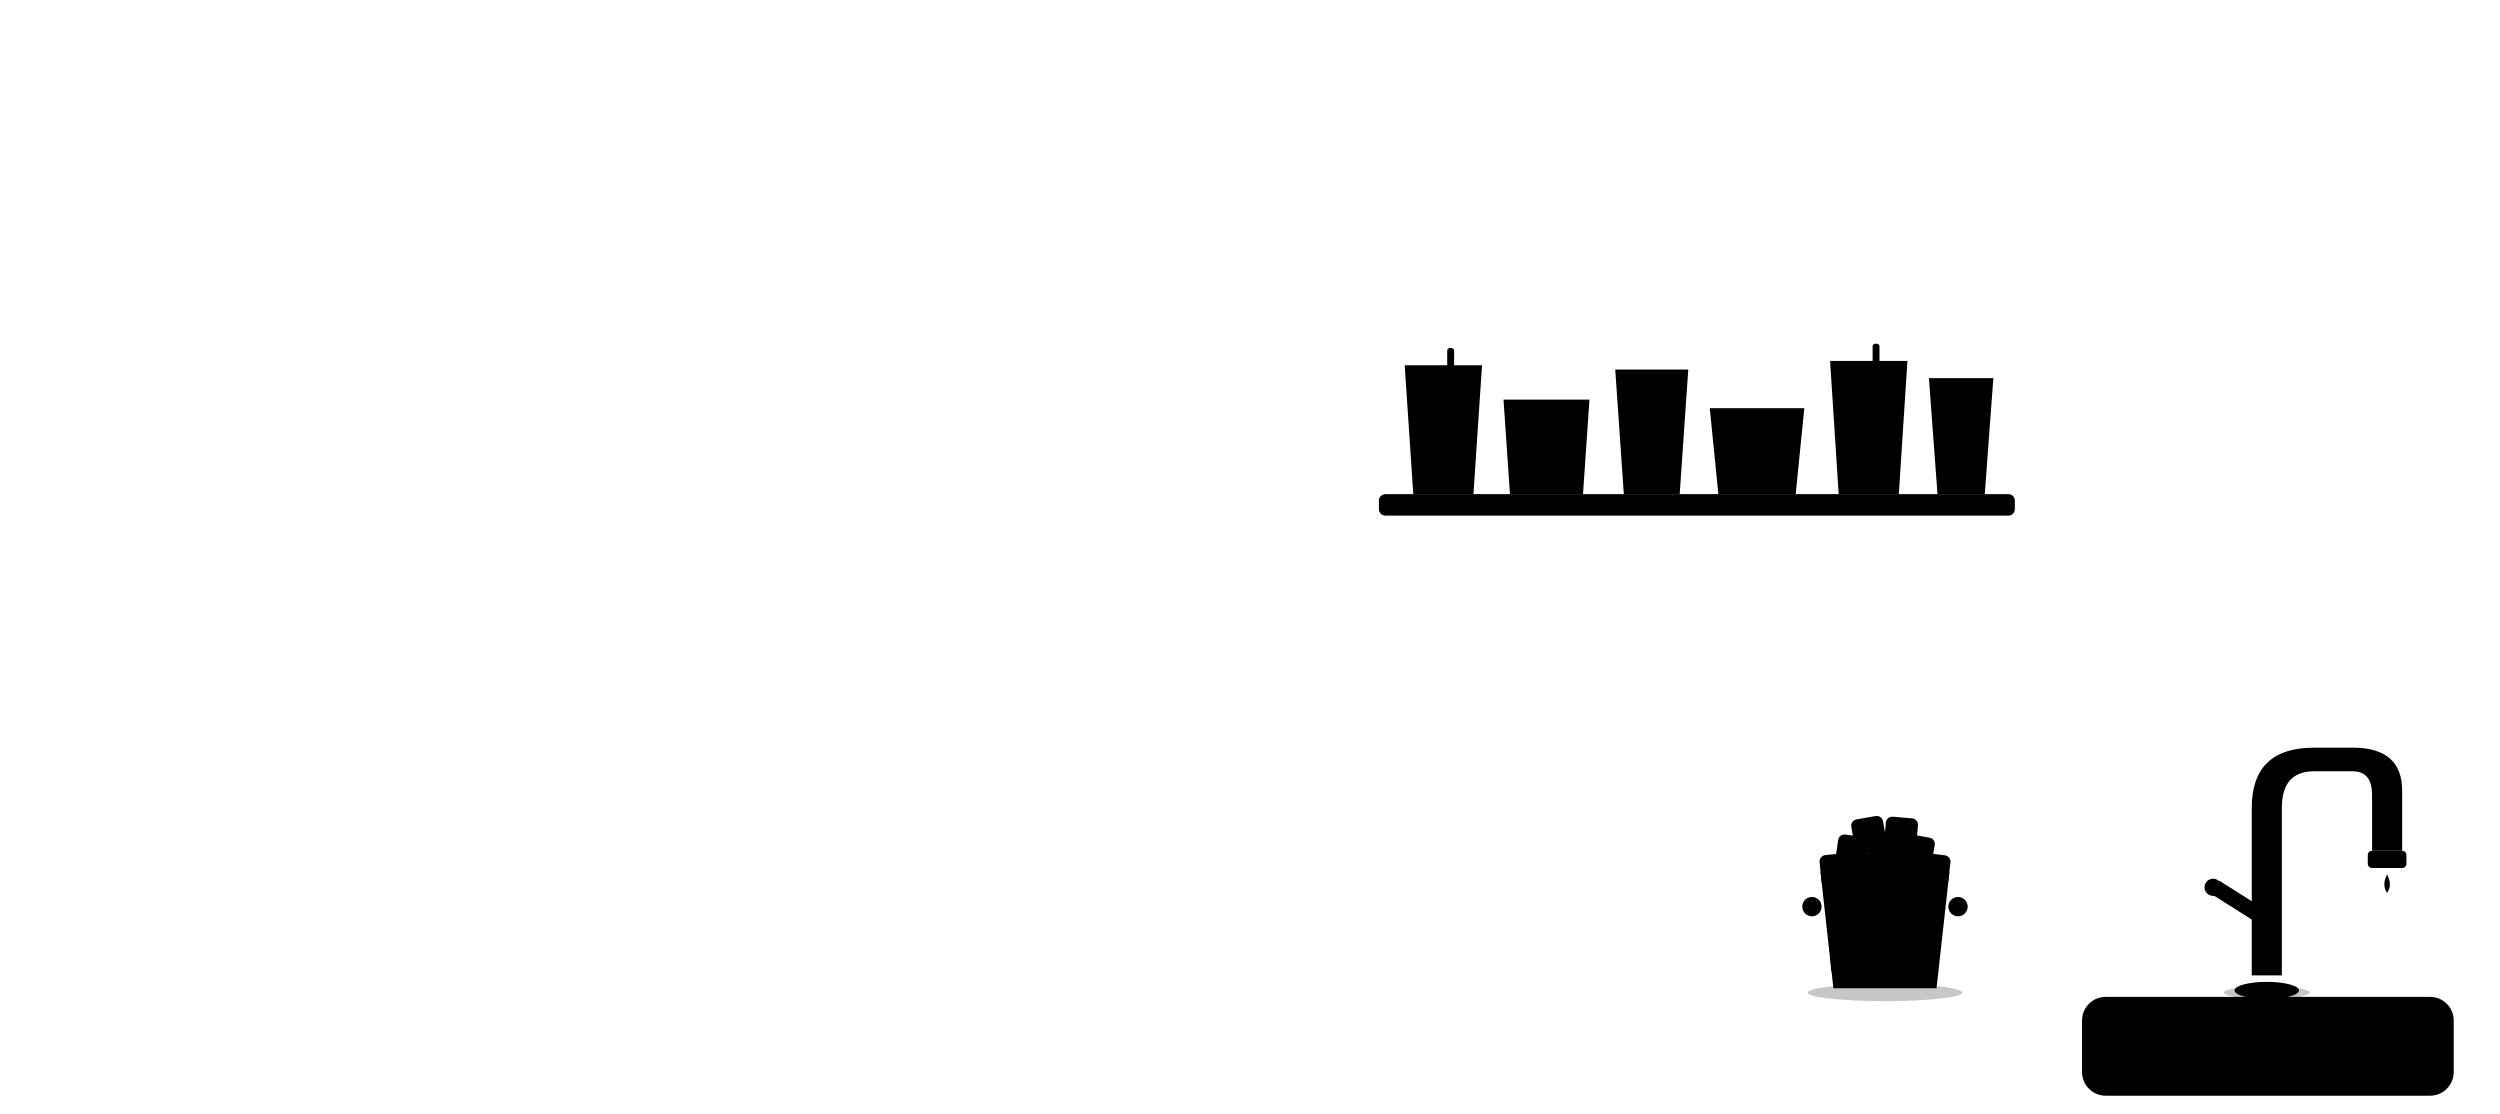
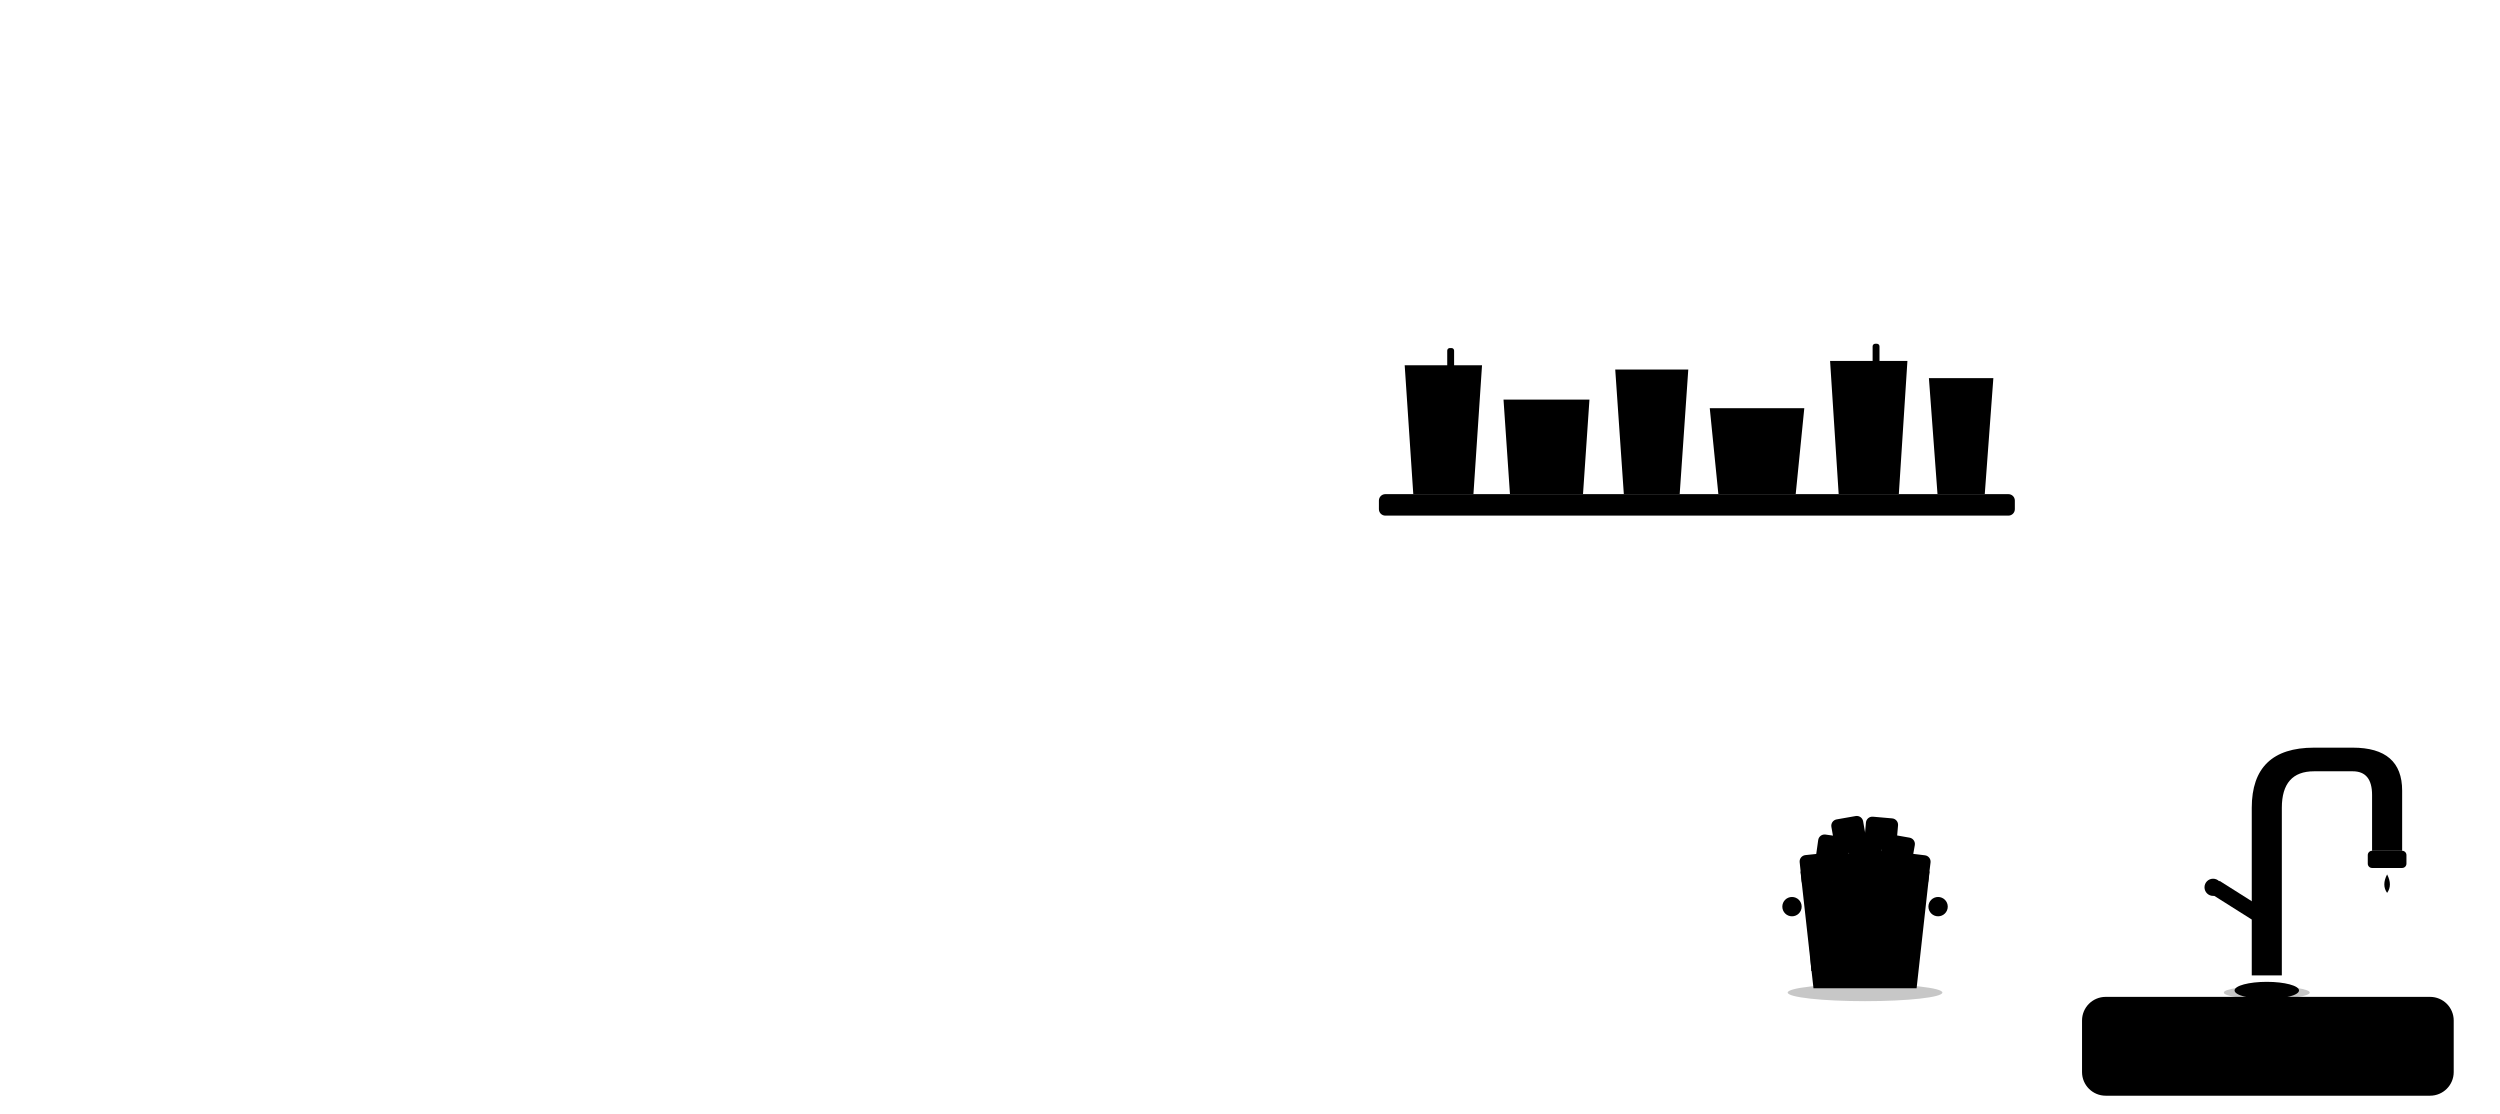
<svg xmlns="http://www.w3.org/2000/svg" viewBox="0 0 1280 570" data-part="decor" data-scale="1.1">
  <g stroke="{{INK}}" stroke-linejoin="round" stroke-linecap="round">
    <g data-wrap="glassShelf" transform="translate(706 176) scale(1.1) translate(-706 -176)">
      <g data-item="glassShelf" data-box="706 176 296 80">
        <rect x="706" y="246" width="296" height="10" rx="3" fill="{{WOOD}}" stroke-width="{{M}}" />
        <path d="M712 249H996" fill="none" stroke="{{WOOD_HI}}" stroke-width="{{D}}" />
        <g data-glass="shelfGlass1" data-inner="719.40 187.40 33.20 57.20">
          <path data-layer="back" d="M718 186L754 186L750 246L722 246Z" fill="{{GLASS}}" stroke="none" />
          <path data-layer="liquid" d="M722.12 208.8L749.88 208.8L747.57 243.4L724.43 243.4Z" fill="{{MUSTARD}}" stroke="none" />
          <rect data-layer="straw" x="737.8" y="178" width="3.2" height="63" rx="1.2" fill="{{TERRA}}" stroke-width="{{D}}" />
          <path data-layer="outline" d="M718 186L754 186L750 246L722 246Z" fill="none" stroke-width="{{M}}" />
          <path data-layer="shine" d="M722 192L725 240" fill="none" stroke="{{HILITE}}" stroke-opacity=".75" stroke-width="{{M}}" />
        </g>
        <g data-glass="shelfGlass2" data-inner="765.40 203.40 37.20 41.20">
          <path data-layer="back" d="M764 202L804 202L801 246L767 246Z" fill="{{GLASS}}" stroke="none" />
          <path data-layer="outline" d="M764 202L804 202L801 246L767 246Z" fill="none" stroke-width="{{M}}" />
          <path data-layer="shine" d="M768 208L770 240" fill="none" stroke="{{HILITE}}" stroke-opacity=".75" stroke-width="{{M}}" />
        </g>
        <g data-glass="shelfGlass3" data-inner="817.40 189.40 31.20 55.20">
          <path data-layer="back" d="M816 188L850 188L846 246L820 246Z" fill="{{GLASS}}" stroke="none" />
          <path data-layer="liquid" d="M820.12 210.04L845.88 210.04L843.58 243.4L822.42 243.4Z" fill="{{PINK}}" stroke="none" />
          <path data-layer="outline" d="M816 188L850 188L846 246L820 246Z" fill="none" stroke-width="{{M}}" />
          <path data-layer="shine" d="M820 194L823 240" fill="none" stroke="{{HILITE}}" stroke-opacity=".75" stroke-width="{{M}}" />
        </g>
        <g data-glass="shelfGlass4" data-inner="861.40 207.40 41.20 37.20">
          <path data-layer="back" d="M860 206L904 206L900 246L864 246Z" fill="{{GLASS}}" stroke="none" />
          <path data-layer="outline" d="M860 206L904 206L900 246L864 246Z" fill="none" stroke-width="{{M}}" />
          <path data-layer="shine" d="M864 212L867 240" fill="none" stroke="{{HILITE}}" stroke-opacity=".75" stroke-width="{{M}}" />
        </g>
        <g data-glass="shelfGlass5" data-inner="917.40 185.40 33.20 59.20">
          <path data-layer="back" d="M916 184L952 184L948 246L920 246Z" fill="{{GLASS}}" stroke="none" />
          <path data-layer="liquid" d="M920.12 207.56L947.88 207.56L945.57 243.4L922.43 243.4Z" fill="{{SAGE_LT}}" stroke="none" />
          <rect data-layer="straw" x="935.8" y="176" width="3.2" height="65" rx="1.2" fill="{{MUSTARD}}" stroke-width="{{D}}" />
          <path data-layer="outline" d="M916 184L952 184L948 246L920 246Z" fill="none" stroke-width="{{M}}" />
          <path data-layer="shine" d="M920 190L923 240" fill="none" stroke="{{HILITE}}" stroke-opacity=".75" stroke-width="{{M}}" />
        </g>
        <g data-glass="shelfGlass6" data-inner="963.40 193.40 27.20 51.20">
          <path data-layer="back" d="M962 192L992 192L988 246L966 246Z" fill="{{GLASS}}" stroke="none" />
          <path data-layer="outline" d="M962 192L992 192L988 246L966 246Z" fill="none" stroke-width="{{M}}" />
          <path data-layer="shine" d="M966 198L969 240" fill="none" stroke="{{HILITE}}" stroke-opacity=".75" stroke-width="{{M}}" />
        </g>
      </g>
    </g>
-     <g data-wrap="iceBucket" transform="translate(920 506) scale(1.1) translate(-1182 -506)">
+     <g data-wrap="iceBucket" transform="translate(909.8 506) scale(1.1) translate(-1182 -506)">
      <ellipse cx="1223" cy="508" rx="36" ry="4" fill="{{SHADOW}}" fill-opacity=".22" stroke="none" />
      <g data-item="iceBucket" data-box="1183 425 79 81">
        <g data-bucket="A" data-rim="1193 447 60 10">
          <circle cx="1189" cy="468" r="4.5" fill="{{STEEL_HI}}" stroke-width="{{D}}" />
          <circle cx="1257" cy="468" r="4.5" fill="{{STEEL_HI}}" stroke-width="{{D}}" />
          <ellipse cx="1223" cy="452" rx="30" ry="5" fill="{{STEEL_HI}}" stroke-width="{{M}}" />
          <ellipse cx="1223" cy="452.4" rx="27" ry="3.2" fill="{{STEEL_SH}}" stroke-width="{{D}}" />
          <rect data-ice="1" x="1193" y="443.5" width="15" height="15" rx="3" fill="{{GLASS}}" stroke-width="{{D}}" transform="rotate(-6 1200.5 451)" />
          <path d="M1195.4 446.9L1195.4 452" fill="none" stroke="{{PAPER}}" stroke-width="{{D}}" transform="rotate(-6 1200.5 451)" />
          <rect data-ice="1" x="1208" y="443.5" width="15" height="15" rx="3" fill="{{GLASS}}" stroke-width="{{D}}" transform="rotate(4 1215.5 451)" />
          <path d="M1210.4 446.9L1210.4 452" fill="none" stroke="{{PAPER}}" stroke-width="{{D}}" transform="rotate(4 1215.5 451)" />
          <rect data-ice="1" x="1223" y="443.5" width="15" height="15" rx="3" fill="{{GLASS}}" stroke-width="{{D}}" transform="rotate(-9 1230.5 451)" />
          <path d="M1225.4 446.9L1225.4 452" fill="none" stroke="{{PAPER}}" stroke-width="{{D}}" transform="rotate(-9 1230.5 451)" />
          <rect data-ice="1" x="1238" y="443.5" width="15" height="15" rx="3" fill="{{GLASS}}" stroke-width="{{D}}" transform="rotate(7 1245.5 451)" />
          <path d="M1240.4 446.9L1240.4 452" fill="none" stroke="{{PAPER}}" stroke-width="{{D}}" transform="rotate(7 1245.5 451)" />
          <rect data-ice="1" x="1200.5" y="435" width="15" height="15" rx="3" fill="{{GLASS}}" stroke-width="{{D}}" transform="rotate(8 1208 442.5)" />
          <path d="M1202.9 438.4L1202.9 443.5" fill="none" stroke="{{PAPER}}" stroke-width="{{D}}" transform="rotate(8 1208 442.5)" />
          <rect data-ice="1" x="1215.5" y="435" width="15" height="15" rx="3" fill="{{GLASS}}" stroke-width="{{D}}" transform="rotate(-5 1223 442.5)" />
          <path d="M1217.9 438.4L1217.9 443.5" fill="none" stroke="{{PAPER}}" stroke-width="{{D}}" transform="rotate(-5 1223 442.5)" />
          <rect data-ice="1" x="1230.5" y="435" width="15" height="15" rx="3" fill="{{GLASS}}" stroke-width="{{D}}" transform="rotate(10 1238 442.5)" />
          <path d="M1232.9 438.4L1232.9 443.5" fill="none" stroke="{{PAPER}}" stroke-width="{{D}}" transform="rotate(10 1238 442.5)" />
          <rect data-ice="1" x="1208" y="426.5" width="15" height="15" rx="3" fill="{{GLASS}}" stroke-width="{{D}}" transform="rotate(-10 1215.5 434)" />
          <path d="M1210.4 429.9L1210.4 435" fill="none" stroke="{{PAPER}}" stroke-width="{{D}}" transform="rotate(-10 1215.5 434)" />
          <rect data-ice="1" x="1223" y="426.5" width="15" height="15" rx="3" fill="{{GLASS}}" stroke-width="{{D}}" transform="rotate(5 1230.5 434)" />
          <path d="M1225.4 429.9L1225.4 435" fill="none" stroke="{{PAPER}}" stroke-width="{{D}}" transform="rotate(5 1230.5 434)" />
          <g data-front="1">
            <path d="M1193 452A30 5 0 0 0 1253 452L1247 506H1199Z" fill="{{STEEL_HI}}" stroke-width="{{M}}" />
            <path d="M1197 484H1245L1246 498H1198Z" fill="{{GLASS_DP}}" stroke="none" />
            <path d="M1196 486H1245" fill="none" stroke="{{STEEL_SH}}" stroke-width="{{D}}" />
            <path d="M1197 496H1246" fill="none" stroke="{{STEEL_SH}}" stroke-width="{{D}}" />
            <path d="M1198 460L1202 500" fill="none" stroke="{{HILITE}}" stroke-opacity="0.7" stroke-width="{{M}}" />
            <path data-drop="1" d="M1206 466.2Q1204.2 468.6 1206 469.8Q1207.8 468.6 1206 466.2Z" fill="{{GLASS}}" stroke="{{GLASS_DP}}" stroke-width="{{D}}" />
            <path data-drop="1" d="M1217 474.2Q1215.2 476.6 1217 477.8Q1218.8 476.6 1217 474.2Z" fill="{{GLASS}}" stroke="{{GLASS_DP}}" stroke-width="{{D}}" />
            <path data-drop="1" d="M1237 464.2Q1235.2 466.6 1237 467.8Q1238.8 466.6 1237 464.2Z" fill="{{GLASS}}" stroke="{{GLASS_DP}}" stroke-width="{{D}}" />
          </g>
          <g data-tongs="1230 438 1249 450">
            <path d="M1230 438L1249 450" fill="none" stroke="{{STEEL_SH}}" stroke-width="{{M}}" />
            <path d="M1230 440.6L1249 451.4" fill="none" stroke="{{STEEL}}" stroke-width="{{D}}" />
            <ellipse cx="1229" cy="439" rx="2.4" ry="2" fill="{{STEEL}}" stroke-width="{{D}}" />
          </g>
        </g>
      </g>
    </g>
    <g data-wrap="sink" transform="translate(1066 506) scale(1.1) translate(-1000 -506)">
      <g data-item="sink" data-box="1000 394 173 162">
        <ellipse cx="1086" cy="508" rx="20" ry="3" fill="{{SHADOW}}" fill-opacity=".22" stroke="none" />
        <rect x="1000" y="510" width="173" height="46" rx="11" fill="{{STEEL_HI}}" stroke-width="{{M}}" />
        <rect x="1008" y="516" width="157" height="33" rx="7" fill="{{DARK}}" stroke-width="{{D}}" />
        <path d="M1011 523Q1011 519 1015 519H1158Q1162 519 1162 523V527H1011Z" fill="{{STEEL_SH}}" stroke="none" />
        <ellipse cx="1086" cy="539" rx="9" ry="3" fill="{{STEEL_SH}}" stroke-width="{{D}}" />
        <ellipse cx="1086" cy="539" rx="3.5" ry="1.2" fill="{{DARK}}" stroke-width="{{D}}" />
        <path d="M1010 513H1150" fill="none" stroke="{{HILITE}}" stroke-opacity="0.7" stroke-width="{{M}}" />
        <path d="M1004 520V544" fill="none" stroke="{{HILITE}}" stroke-opacity="0.6" stroke-width="{{D}}" />
        <path d="M1006 552H1167" fill="none" stroke="{{STEEL_SH}}" stroke-width="{{D}}" />
        <ellipse cx="1086" cy="507" rx="15" ry="4" fill="{{STEEL_HI}}" stroke-width="{{M}}" />
        <path d="M1079 500V422Q1079 394 1108 394H1126Q1149 394 1149 414V442H1135V416Q1135 405 1126 405H1108Q1093 405 1093 422V500Z" fill="{{STEEL}}" stroke-width="{{M}}" />
        <path d="M1083 424V496" fill="none" stroke="{{HILITE}}" stroke-opacity="0.6" stroke-width="{{M}}" />
        <rect x="1133" y="442" width="18" height="8" rx="2" fill="{{STEEL_SH}}" stroke-width="{{D}}" />
        <path d="M1079 474L1060 462L1064 456L1083 468Z" fill="{{STEEL_SH}}" stroke-width="{{D}}" />
        <circle cx="1061" cy="459" r="4" fill="{{STEEL_HI}}" stroke-width="{{D}}" />
        <path data-drop="1" d="M1142 453Q1139.4 458 1142 461.6Q1144.6 458 1142 453Z" fill="{{GLASS}}" stroke="{{GLASS_DP}}" stroke-width="{{D}}" />
      </g>
    </g>
  </g>
</svg>
